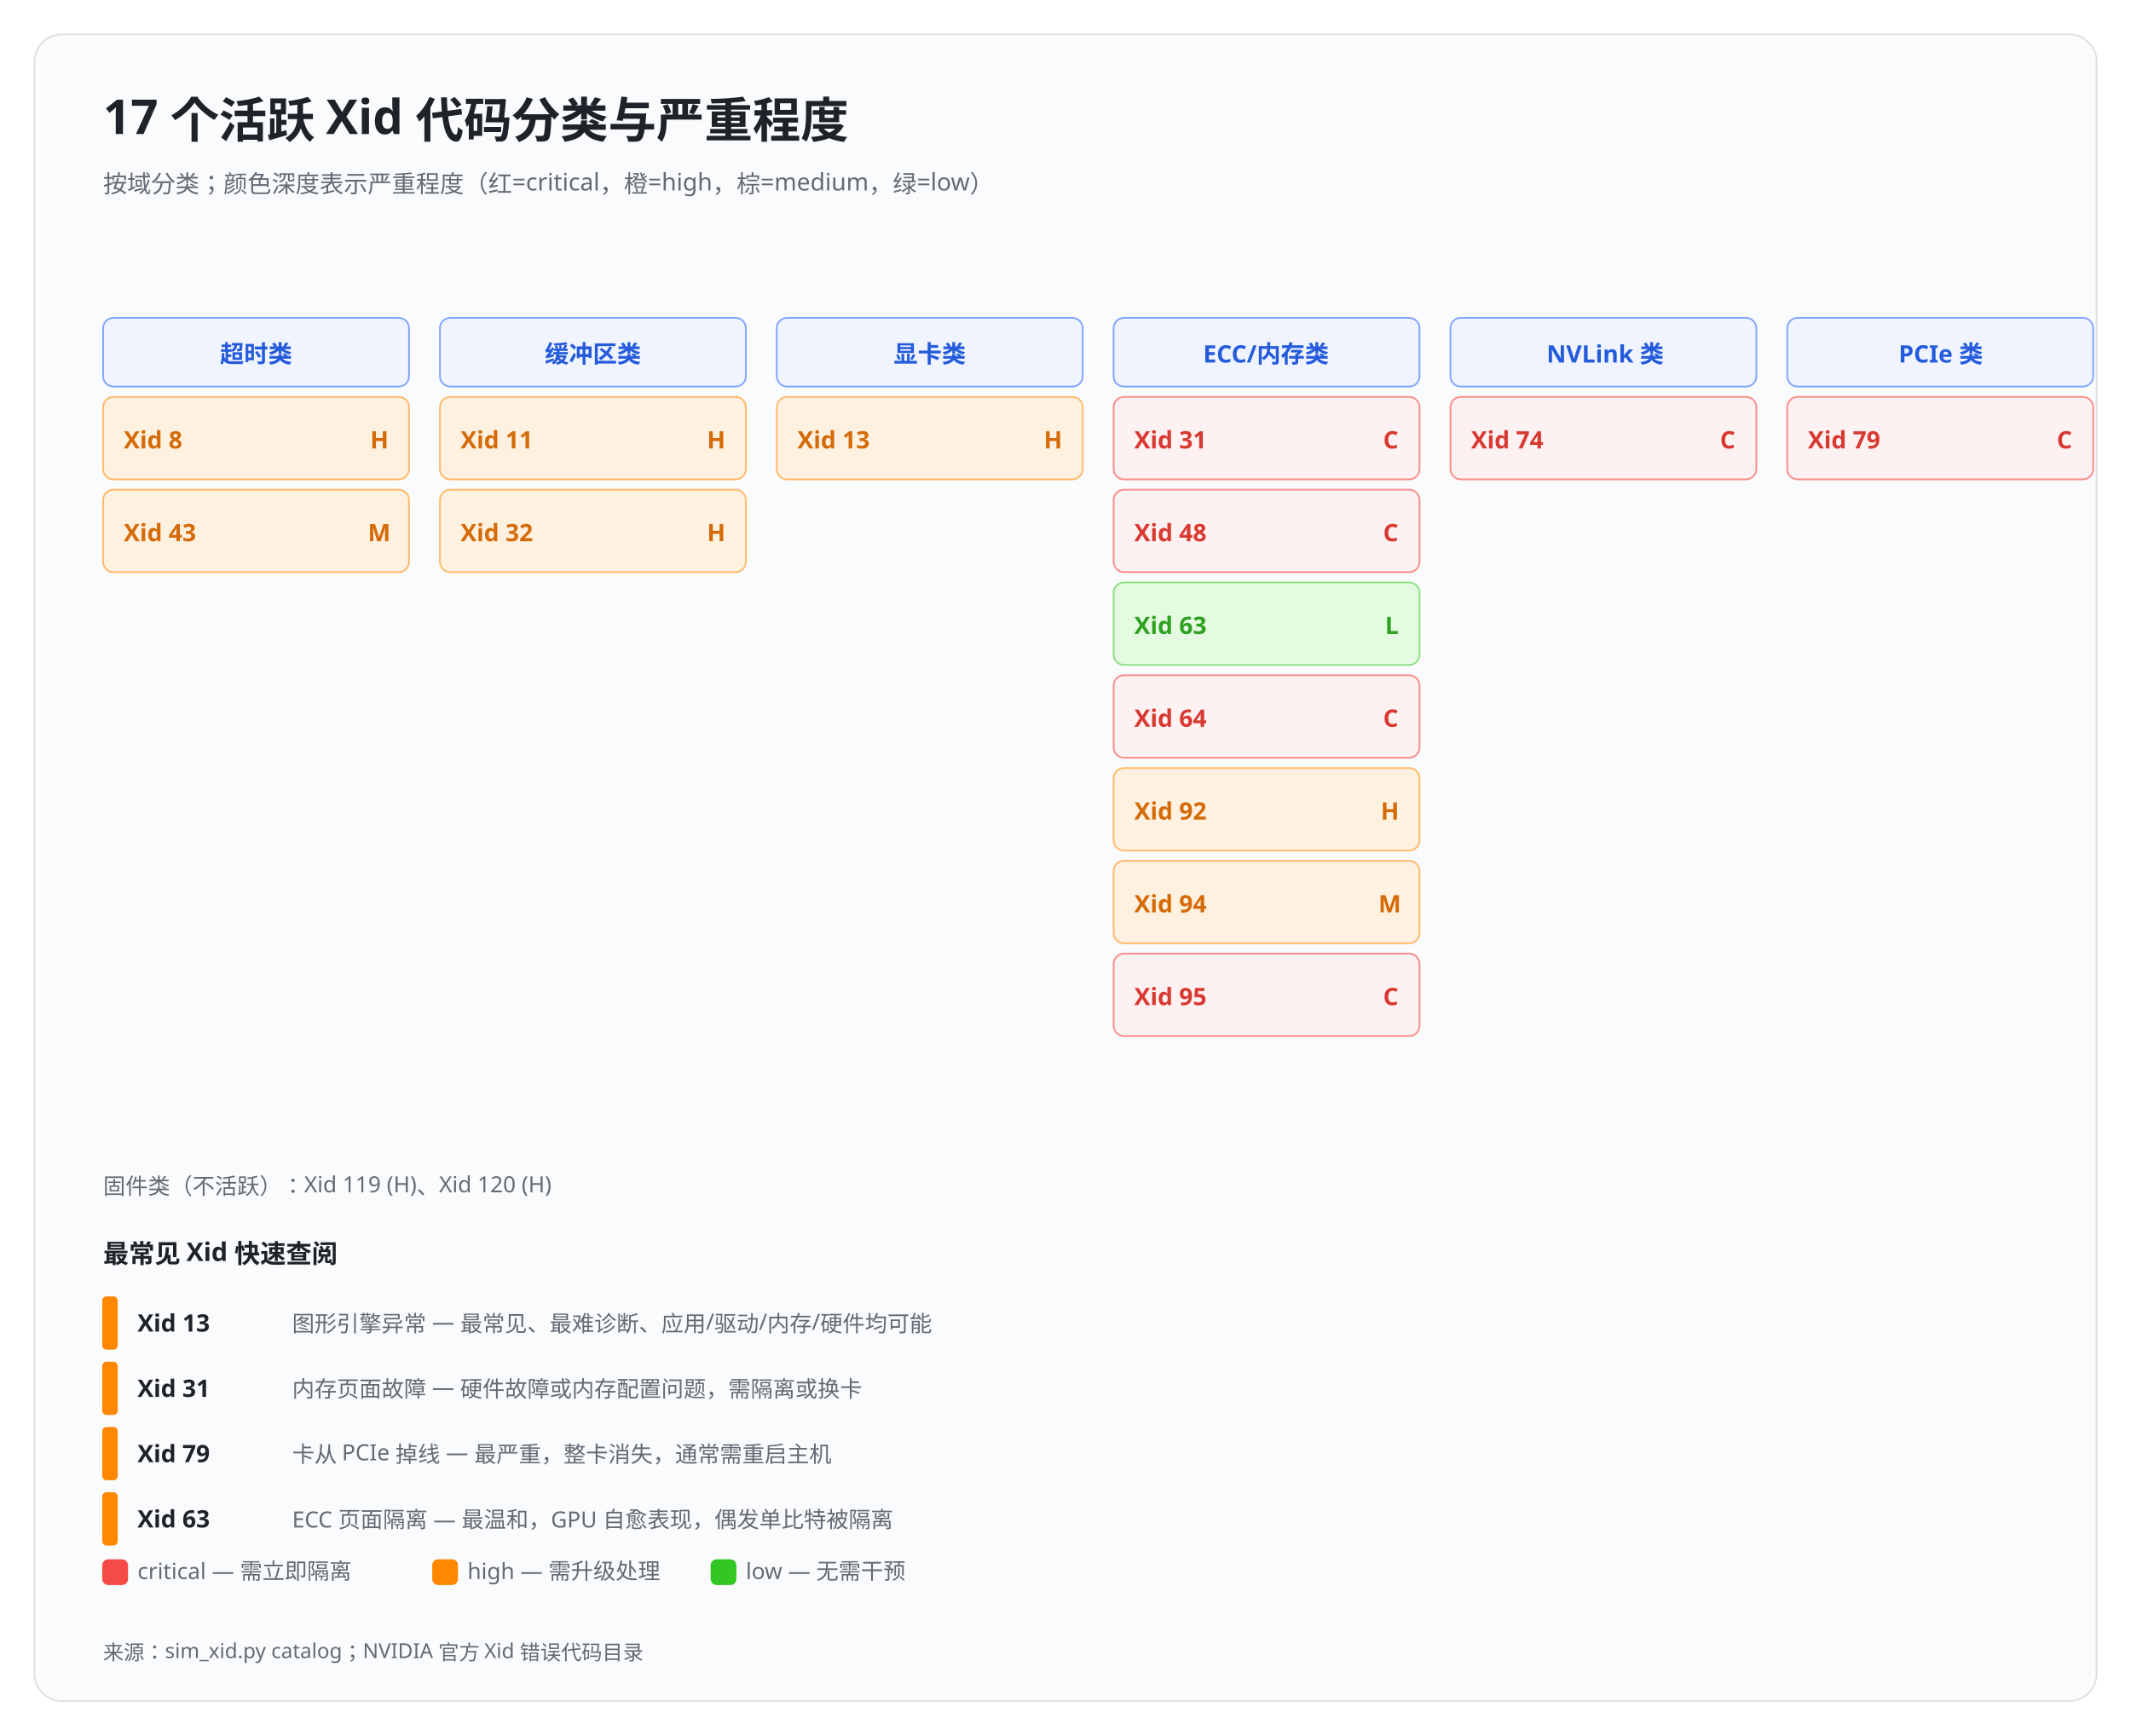
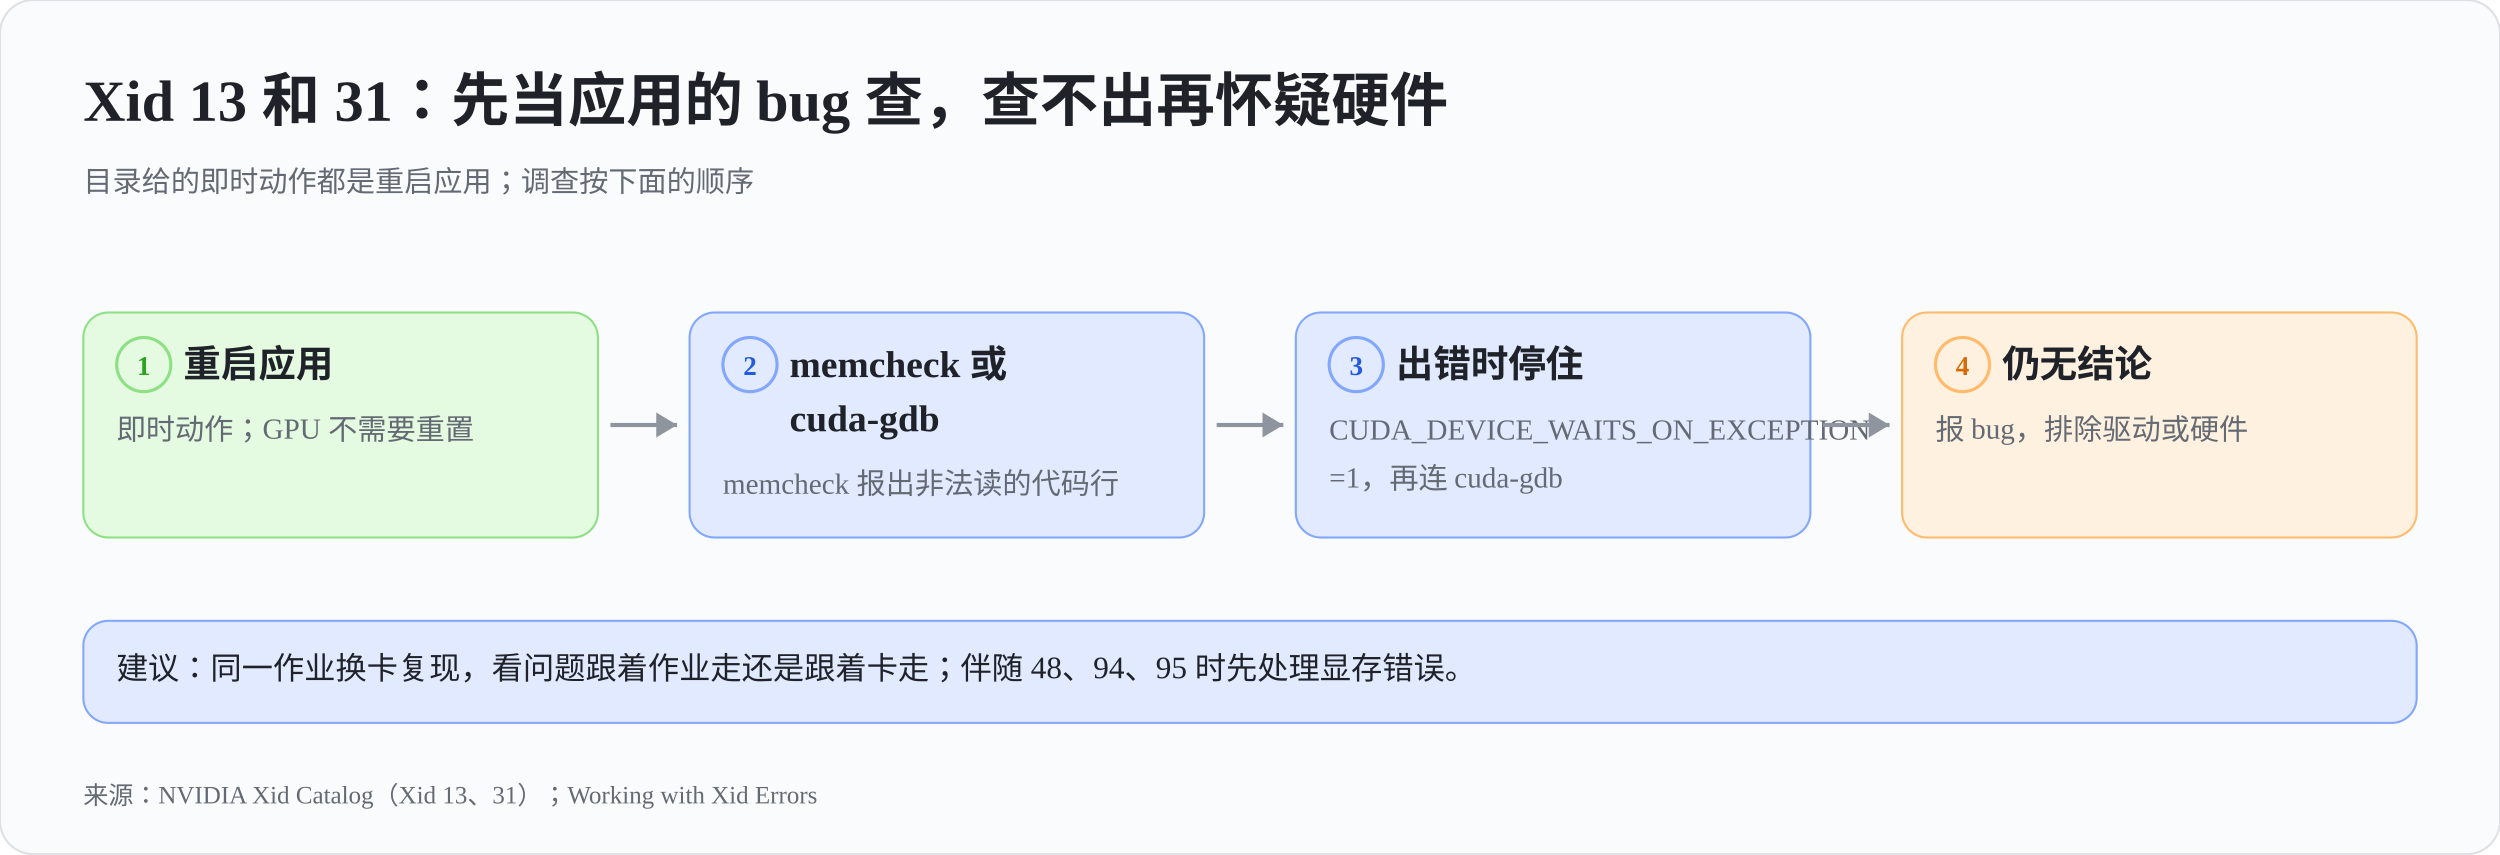
- <svg xmlns="http://www.w3.org/2000/svg" width="1240" height="1010" viewBox="-20 -20 1240 1010">
-   <g id="o2:1" transform="translate(0, 0)">
-     <rect x="0" y="0" width="1200" height="970" fill="#fafbfd" stroke="#dee0e3" stroke-width="1" rx="16" ry="16" />
-   </g>
-   <g id="a2:1" transform="translate(40, 25.058)">
-     <text font-size="28" font-family="Noto Sans SC, 'PingFang SC', 'Hiragino Sans GB', 'Microsoft YaHei', sans-serif" font-weight="bold" fill="#1f2329" text-anchor="start" dominant-baseline="alphabetic" x="0">
-       <tspan x="0" y="32.942">
-         <tspan x="0" text-anchor="start">17 个活跃 Xid 代码分类与严重程度</tspan>
-       </tspan>
-     </text>
-   </g>
-   <g id="a2:2" transform="translate(40, 75.529)">
-     <text font-size="14" font-family="Noto Sans SC, 'PingFang SC', 'Hiragino Sans GB', 'Microsoft YaHei', sans-serif" font-weight="normal" fill="#646a73" text-anchor="start" dominant-baseline="alphabetic" x="0">
-       <tspan x="0" y="16.471">
-         <tspan x="0" text-anchor="start">按域分类；颜色深度表示严重程度（红=critical，橙=high，棕=medium，绿=low）</tspan>
-       </tspan>
-     </text>
-   </g>
-   <g id="o2:2" transform="translate(40, 165)">
-     <rect x="0" y="0" width="178" height="40" fill="#f0f4ff" stroke="#82a7fc" stroke-width="1" rx="6" ry="6" />
-   </g>
-   <g id="a2:3" transform="translate(101, 174.529)">
-     <text font-size="14" font-family="Noto Sans SC, 'PingFang SC', 'Hiragino Sans GB', 'Microsoft YaHei', sans-serif" font-weight="bold" fill="#245bdb" text-anchor="middle" dominant-baseline="alphabetic" x="28">
-       <tspan x="28" y="16.471">
-         <tspan x="7" text-anchor="start">超时类</tspan>
-       </tspan>
-     </text>
-   </g>
-   <g id="o2:3" transform="translate(40, 211)">
-     <rect x="0" y="0" width="178" height="48" fill="#fff1e0" stroke="#ffba6b" stroke-width="1" rx="6" ry="6" />
-   </g>
-   <g id="a2:4" transform="translate(52, 224.529)">
-     <text font-size="14" font-family="Noto Sans SC, 'PingFang SC', 'Hiragino Sans GB', 'Microsoft YaHei', sans-serif" font-weight="bold" fill="#d46b08" text-anchor="start" dominant-baseline="alphabetic" x="0">
-       <tspan x="0" y="16.471">
-         <tspan x="0" text-anchor="start">Xid 8</tspan>
-       </tspan>
-     </text>
-   </g>
-   <g id="a2:5" transform="translate(189, 224.529)">
-     <text font-size="14" font-family="Noto Sans SC, 'PingFang SC', 'Hiragino Sans GB', 'Microsoft YaHei', sans-serif" font-weight="bold" fill="#d46b08" text-anchor="end" dominant-baseline="alphabetic" x="17">
-       <tspan x="17" y="16.471">
-         <tspan x="6.4" text-anchor="start">H</tspan>
-       </tspan>
-     </text>
-   </g>
-   <g id="o2:4" transform="translate(40, 265)">
-     <rect x="0" y="0" width="178" height="48" fill="#fff1e0" stroke="#ffba6b" stroke-width="1" rx="6" ry="6" />
-   </g>
-   <g id="a2:6" transform="translate(52, 278.529)">
-     <text font-size="14" font-family="Noto Sans SC, 'PingFang SC', 'Hiragino Sans GB', 'Microsoft YaHei', sans-serif" font-weight="bold" fill="#d46b08" text-anchor="start" dominant-baseline="alphabetic" x="0">
-       <tspan x="0" y="16.471">
-         <tspan x="0" text-anchor="start">Xid 43</tspan>
-       </tspan>
-     </text>
-   </g>
-   <g id="a2:7" transform="translate(187, 278.529)">
-     <text font-size="14" font-family="Noto Sans SC, 'PingFang SC', 'Hiragino Sans GB', 'Microsoft YaHei', sans-serif" font-weight="bold" fill="#d46b08" text-anchor="end" dominant-baseline="alphabetic" x="19">
-       <tspan x="19" y="16.471">
-         <tspan x="7.06" text-anchor="start">M</tspan>
-       </tspan>
-     </text>
-   </g>
-   <g id="o2:5" transform="translate(236, 165)">
-     <rect x="0" y="0" width="178" height="40" fill="#f0f4ff" stroke="#82a7fc" stroke-width="1" rx="6" ry="6" />
-   </g>
-   <g id="a2:8" transform="translate(288.5, 174.529)">
-     <text font-size="14" font-family="Noto Sans SC, 'PingFang SC', 'Hiragino Sans GB', 'Microsoft YaHei', sans-serif" font-weight="bold" fill="#245bdb" text-anchor="middle" dominant-baseline="alphabetic" x="36.5">
-       <tspan x="36.5" y="16.471">
-         <tspan x="8.5" text-anchor="start">缓冲区类</tspan>
-       </tspan>
-     </text>
-   </g>
-   <g id="o2:6" transform="translate(236, 211)">
-     <rect x="0" y="0" width="178" height="48" fill="#fff1e0" stroke="#ffba6b" stroke-width="1" rx="6" ry="6" />
-   </g>
-   <g id="a2:9" transform="translate(248, 224.529)">
-     <text font-size="14" font-family="Noto Sans SC, 'PingFang SC', 'Hiragino Sans GB', 'Microsoft YaHei', sans-serif" font-weight="bold" fill="#d46b08" text-anchor="start" dominant-baseline="alphabetic" x="0">
-       <tspan x="0" y="16.471">
-         <tspan x="0" text-anchor="start">Xid 11</tspan>
-       </tspan>
-     </text>
-   </g>
-   <g id="a2:10" transform="translate(385, 224.529)">
-     <text font-size="14" font-family="Noto Sans SC, 'PingFang SC', 'Hiragino Sans GB', 'Microsoft YaHei', sans-serif" font-weight="bold" fill="#d46b08" text-anchor="end" dominant-baseline="alphabetic" x="17">
-       <tspan x="17" y="16.471">
-         <tspan x="6.4" text-anchor="start">H</tspan>
-       </tspan>
-     </text>
-   </g>
-   <g id="o2:7" transform="translate(236, 265)">
-     <rect x="0" y="0" width="178" height="48" fill="#fff1e0" stroke="#ffba6b" stroke-width="1" rx="6" ry="6" />
-   </g>
-   <g id="a2:11" transform="translate(248, 278.529)">
-     <text font-size="14" font-family="Noto Sans SC, 'PingFang SC', 'Hiragino Sans GB', 'Microsoft YaHei', sans-serif" font-weight="bold" fill="#d46b08" text-anchor="start" dominant-baseline="alphabetic" x="0">
-       <tspan x="0" y="16.471">
-         <tspan x="0" text-anchor="start">Xid 32</tspan>
-       </tspan>
-     </text>
-   </g>
-   <g id="a2:12" transform="translate(385, 278.529)">
-     <text font-size="14" font-family="Noto Sans SC, 'PingFang SC', 'Hiragino Sans GB', 'Microsoft YaHei', sans-serif" font-weight="bold" fill="#d46b08" text-anchor="end" dominant-baseline="alphabetic" x="17">
-       <tspan x="17" y="16.471">
-         <tspan x="6.4" text-anchor="start">H</tspan>
-       </tspan>
-     </text>
-   </g>
-   <g id="o2:8" transform="translate(432, 165)">
-     <rect x="0" y="0" width="178" height="40" fill="#f0f4ff" stroke="#82a7fc" stroke-width="1" rx="6" ry="6" />
-   </g>
-   <g id="a2:13" transform="translate(493, 174.529)">
-     <text font-size="14" font-family="Noto Sans SC, 'PingFang SC', 'Hiragino Sans GB', 'Microsoft YaHei', sans-serif" font-weight="bold" fill="#245bdb" text-anchor="middle" dominant-baseline="alphabetic" x="28">
-       <tspan x="28" y="16.471">
-         <tspan x="7" text-anchor="start">显卡类</tspan>
-       </tspan>
-     </text>
-   </g>
-   <g id="o2:9" transform="translate(432, 211)">
-     <rect x="0" y="0" width="178" height="48" fill="#fff1e0" stroke="#ffba6b" stroke-width="1" rx="6" ry="6" />
-   </g>
-   <g id="a2:14" transform="translate(444, 224.529)">
-     <text font-size="14" font-family="Noto Sans SC, 'PingFang SC', 'Hiragino Sans GB', 'Microsoft YaHei', sans-serif" font-weight="bold" fill="#d46b08" text-anchor="start" dominant-baseline="alphabetic" x="0">
-       <tspan x="0" y="16.471">
-         <tspan x="0" text-anchor="start">Xid 13</tspan>
-       </tspan>
-     </text>
-   </g>
-   <g id="a2:15" transform="translate(581, 224.529)">
-     <text font-size="14" font-family="Noto Sans SC, 'PingFang SC', 'Hiragino Sans GB', 'Microsoft YaHei', sans-serif" font-weight="bold" fill="#d46b08" text-anchor="end" dominant-baseline="alphabetic" x="17">
-       <tspan x="17" y="16.471">
-         <tspan x="6.4" text-anchor="start">H</tspan>
-       </tspan>
-     </text>
-   </g>
-   <g id="o2:10" transform="translate(628, 165)">
-     <rect x="0" y="0" width="178" height="40" fill="#f0f4ff" stroke="#82a7fc" stroke-width="1" rx="6" ry="6" />
-   </g>
-   <g id="a2:16" transform="translate(669, 174.529)">
-     <text font-size="14" font-family="Noto Sans SC, 'PingFang SC', 'Hiragino Sans GB', 'Microsoft YaHei', sans-serif" font-weight="bold" fill="#245bdb" text-anchor="middle" dominant-baseline="alphabetic" x="48">
-       <tspan x="48" y="16.471">
-         <tspan x="11.075" text-anchor="start">ECC/内存类</tspan>
-       </tspan>
-     </text>
-   </g>
-   <g id="o2:11" transform="translate(628, 211)">
-     <rect x="0" y="0" width="178" height="48" fill="#fef1f1" stroke="#f98e8b" stroke-width="1" rx="6" ry="6" />
-   </g>
-   <g id="a2:17" transform="translate(640, 224.529)">
-     <text font-size="14" font-family="Noto Sans SC, 'PingFang SC', 'Hiragino Sans GB', 'Microsoft YaHei', sans-serif" font-weight="bold" fill="#d83931" text-anchor="start" dominant-baseline="alphabetic" x="0">
-       <tspan x="0" y="16.471">
-         <tspan x="0" text-anchor="start">Xid 31</tspan>
-       </tspan>
-     </text>
-   </g>
-   <g id="a2:18" transform="translate(777, 224.529)">
-     <text font-size="14" font-family="Noto Sans SC, 'PingFang SC', 'Hiragino Sans GB', 'Microsoft YaHei', sans-serif" font-weight="bold" fill="#d83931" text-anchor="end" dominant-baseline="alphabetic" x="17">
-       <tspan x="17" y="16.471">
-         <tspan x="7.82" text-anchor="start">C</tspan>
-       </tspan>
-     </text>
-   </g>
-   <g id="o2:12" transform="translate(628, 265)">
-     <rect x="0" y="0" width="178" height="48" fill="#fef1f1" stroke="#f98e8b" stroke-width="1" rx="6" ry="6" />
-   </g>
-   <g id="a2:19" transform="translate(640, 278.529)">
-     <text font-size="14" font-family="Noto Sans SC, 'PingFang SC', 'Hiragino Sans GB', 'Microsoft YaHei', sans-serif" font-weight="bold" fill="#d83931" text-anchor="start" dominant-baseline="alphabetic" x="0">
-       <tspan x="0" y="16.471">
-         <tspan x="0" text-anchor="start">Xid 48</tspan>
-       </tspan>
-     </text>
-   </g>
-   <g id="a2:20" transform="translate(777, 278.529)">
-     <text font-size="14" font-family="Noto Sans SC, 'PingFang SC', 'Hiragino Sans GB', 'Microsoft YaHei', sans-serif" font-weight="bold" fill="#d83931" text-anchor="end" dominant-baseline="alphabetic" x="17">
-       <tspan x="17" y="16.471">
-         <tspan x="7.82" text-anchor="start">C</tspan>
-       </tspan>
-     </text>
-   </g>
-   <g id="o2:13" transform="translate(628, 319)">
-     <rect x="0" y="0" width="178" height="48" fill="#e4fae1" stroke="#8ee085" stroke-width="1" rx="6" ry="6" />
-   </g>
-   <g id="a2:21" transform="translate(640, 332.529)">
-     <text font-size="14" font-family="Noto Sans SC, 'PingFang SC', 'Hiragino Sans GB', 'Microsoft YaHei', sans-serif" font-weight="bold" fill="#2ea121" text-anchor="start" dominant-baseline="alphabetic" x="0">
-       <tspan x="0" y="16.471">
-         <tspan x="0" text-anchor="start">Xid 63</tspan>
-       </tspan>
-     </text>
-   </g>
-   <g id="a2:22" transform="translate(780, 332.529)">
-     <text font-size="14" font-family="Noto Sans SC, 'PingFang SC', 'Hiragino Sans GB', 'Microsoft YaHei', sans-serif" font-weight="bold" fill="#2ea121" text-anchor="end" dominant-baseline="alphabetic" x="14">
-       <tspan x="14" y="16.471">
-         <tspan x="5.91" text-anchor="start">L</tspan>
-       </tspan>
-     </text>
-   </g>
-   <g id="o2:14" transform="translate(628, 373)">
-     <rect x="0" y="0" width="178" height="48" fill="#fef1f1" stroke="#f98e8b" stroke-width="1" rx="6" ry="6" />
-   </g>
-   <g id="a2:23" transform="translate(640, 386.529)">
-     <text font-size="14" font-family="Noto Sans SC, 'PingFang SC', 'Hiragino Sans GB', 'Microsoft YaHei', sans-serif" font-weight="bold" fill="#d83931" text-anchor="start" dominant-baseline="alphabetic" x="0">
-       <tspan x="0" y="16.471">
-         <tspan x="0" text-anchor="start">Xid 64</tspan>
-       </tspan>
-     </text>
-   </g>
-   <g id="a2:24" transform="translate(777, 386.529)">
-     <text font-size="14" font-family="Noto Sans SC, 'PingFang SC', 'Hiragino Sans GB', 'Microsoft YaHei', sans-serif" font-weight="bold" fill="#d83931" text-anchor="end" dominant-baseline="alphabetic" x="17">
-       <tspan x="17" y="16.471">
-         <tspan x="7.82" text-anchor="start">C</tspan>
-       </tspan>
-     </text>
-   </g>
-   <g id="o2:15" transform="translate(628, 427)">
-     <rect x="0" y="0" width="178" height="48" fill="#fff1e0" stroke="#ffba6b" stroke-width="1" rx="6" ry="6" />
-   </g>
-   <g id="a2:25" transform="translate(640, 440.529)">
-     <text font-size="14" font-family="Noto Sans SC, 'PingFang SC', 'Hiragino Sans GB', 'Microsoft YaHei', sans-serif" font-weight="bold" fill="#d46b08" text-anchor="start" dominant-baseline="alphabetic" x="0">
-       <tspan x="0" y="16.471">
-         <tspan x="0" text-anchor="start">Xid 92</tspan>
-       </tspan>
-     </text>
-   </g>
-   <g id="a2:26" transform="translate(777, 440.529)">
-     <text font-size="14" font-family="Noto Sans SC, 'PingFang SC', 'Hiragino Sans GB', 'Microsoft YaHei', sans-serif" font-weight="bold" fill="#d46b08" text-anchor="end" dominant-baseline="alphabetic" x="17">
-       <tspan x="17" y="16.471">
-         <tspan x="6.4" text-anchor="start">H</tspan>
-       </tspan>
-     </text>
-   </g>
-   <g id="o2:16" transform="translate(628, 481)">
-     <rect x="0" y="0" width="178" height="48" fill="#fff1e0" stroke="#ffba6b" stroke-width="1" rx="6" ry="6" />
-   </g>
-   <g id="a2:27" transform="translate(640, 494.529)">
-     <text font-size="14" font-family="Noto Sans SC, 'PingFang SC', 'Hiragino Sans GB', 'Microsoft YaHei', sans-serif" font-weight="bold" fill="#d46b08" text-anchor="start" dominant-baseline="alphabetic" x="0">
-       <tspan x="0" y="16.471">
-         <tspan x="0" text-anchor="start">Xid 94</tspan>
-       </tspan>
-     </text>
-   </g>
-   <g id="a2:28" transform="translate(775, 494.529)">
-     <text font-size="14" font-family="Noto Sans SC, 'PingFang SC', 'Hiragino Sans GB', 'Microsoft YaHei', sans-serif" font-weight="bold" fill="#d46b08" text-anchor="end" dominant-baseline="alphabetic" x="19">
-       <tspan x="19" y="16.471">
-         <tspan x="7.06" text-anchor="start">M</tspan>
-       </tspan>
-     </text>
-   </g>
-   <g id="o2:17" transform="translate(628, 535)">
-     <rect x="0" y="0" width="178" height="48" fill="#fef1f1" stroke="#f98e8b" stroke-width="1" rx="6" ry="6" />
-   </g>
-   <g id="a2:29" transform="translate(640, 548.529)">
-     <text font-size="14" font-family="Noto Sans SC, 'PingFang SC', 'Hiragino Sans GB', 'Microsoft YaHei', sans-serif" font-weight="bold" fill="#d83931" text-anchor="start" dominant-baseline="alphabetic" x="0">
-       <tspan x="0" y="16.471">
-         <tspan x="0" text-anchor="start">Xid 95</tspan>
-       </tspan>
-     </text>
-   </g>
-   <g id="a2:30" transform="translate(777, 548.529)">
-     <text font-size="14" font-family="Noto Sans SC, 'PingFang SC', 'Hiragino Sans GB', 'Microsoft YaHei', sans-serif" font-weight="bold" fill="#d83931" text-anchor="end" dominant-baseline="alphabetic" x="17">
-       <tspan x="17" y="16.471">
-         <tspan x="7.82" text-anchor="start">C</tspan>
-       </tspan>
-     </text>
-   </g>
-   <g id="o2:18" transform="translate(824, 165)">
-     <rect x="0" y="0" width="178" height="40" fill="#f0f4ff" stroke="#82a7fc" stroke-width="1" rx="6" ry="6" />
-   </g>
-   <g id="a2:31" transform="translate(872, 174.529)">
-     <text font-size="14" font-family="Noto Sans SC, 'PingFang SC', 'Hiragino Sans GB', 'Microsoft YaHei', sans-serif" font-weight="bold" fill="#245bdb" text-anchor="middle" dominant-baseline="alphabetic" x="41">
-       <tspan x="41" y="16.471">
-         <tspan x="7.945" text-anchor="start">NVLink 类</tspan>
-       </tspan>
-     </text>
-   </g>
-   <g id="o2:19" transform="translate(824, 211)">
-     <rect x="0" y="0" width="178" height="48" fill="#fef1f1" stroke="#f98e8b" stroke-width="1" rx="6" ry="6" />
-   </g>
-   <g id="a2:32" transform="translate(836, 224.529)">
-     <text font-size="14" font-family="Noto Sans SC, 'PingFang SC', 'Hiragino Sans GB', 'Microsoft YaHei', sans-serif" font-weight="bold" fill="#d83931" text-anchor="start" dominant-baseline="alphabetic" x="0">
-       <tspan x="0" y="16.471">
-         <tspan x="0" text-anchor="start">Xid 74</tspan>
-       </tspan>
-     </text>
-   </g>
-   <g id="a2:33" transform="translate(973, 224.529)">
-     <text font-size="14" font-family="Noto Sans SC, 'PingFang SC', 'Hiragino Sans GB', 'Microsoft YaHei', sans-serif" font-weight="bold" fill="#d83931" text-anchor="end" dominant-baseline="alphabetic" x="17">
-       <tspan x="17" y="16.471">
-         <tspan x="7.82" text-anchor="start">C</tspan>
-       </tspan>
-     </text>
-   </g>
-   <g id="o2:20" transform="translate(1020, 165)">
-     <rect x="0" y="0" width="178" height="40" fill="#f0f4ff" stroke="#82a7fc" stroke-width="1" rx="6" ry="6" />
-   </g>
-   <g id="a2:34" transform="translate(1076, 174.529)">
-     <text font-size="14" font-family="Noto Sans SC, 'PingFang SC', 'Hiragino Sans GB', 'Microsoft YaHei', sans-serif" font-weight="bold" fill="#245bdb" text-anchor="middle" dominant-baseline="alphabetic" x="33">
-       <tspan x="33" y="16.471">
-         <tspan x="8.775" text-anchor="start">PCIe 类</tspan>
-       </tspan>
-     </text>
-   </g>
-   <g id="o2:21" transform="translate(1020, 211)">
-     <rect x="0" y="0" width="178" height="48" fill="#fef1f1" stroke="#f98e8b" stroke-width="1" rx="6" ry="6" />
-   </g>
-   <g id="a2:35" transform="translate(1032, 224.529)">
-     <text font-size="14" font-family="Noto Sans SC, 'PingFang SC', 'Hiragino Sans GB', 'Microsoft YaHei', sans-serif" font-weight="bold" fill="#d83931" text-anchor="start" dominant-baseline="alphabetic" x="0">
-       <tspan x="0" y="16.471">
-         <tspan x="0" text-anchor="start">Xid 79</tspan>
-       </tspan>
-     </text>
-   </g>
-   <g id="a2:36" transform="translate(1169, 224.529)">
-     <text font-size="14" font-family="Noto Sans SC, 'PingFang SC', 'Hiragino Sans GB', 'Microsoft YaHei', sans-serif" font-weight="bold" fill="#d83931" text-anchor="end" dominant-baseline="alphabetic" x="17">
-       <tspan x="17" y="16.471">
-         <tspan x="7.82" text-anchor="start">C</tspan>
-       </tspan>
-     </text>
-   </g>
-   <g id="a2:37" transform="translate(40, 659.7055)">
-     <text font-size="13" font-family="Noto Sans SC, 'PingFang SC', 'Hiragino Sans GB', 'Microsoft YaHei', sans-serif" font-weight="normal" fill="#646a73" text-anchor="start" dominant-baseline="alphabetic" x="0">
-       <tspan x="0" y="15.295">
-         <tspan x="0" text-anchor="start">固件类（不活跃）：Xid 119 (H)、Xid 120 (H)</tspan>
-       </tspan>
-     </text>
-   </g>
-   <g id="a2:38" transform="translate(40, 697.3525)">
-     <text font-size="15" font-family="Noto Sans SC, 'PingFang SC', 'Hiragino Sans GB', 'Microsoft YaHei', sans-serif" font-weight="bold" fill="#1f2329" text-anchor="start" dominant-baseline="alphabetic" x="0">
-       <tspan x="0" y="17.648">
-         <tspan x="0" text-anchor="start">最常见 Xid 快速查阅</tspan>
-       </tspan>
-     </text>
-   </g>
-   <g id="o2:22" transform="translate(40, 735)">
-     <rect x="0" y="0" width="8" height="30" fill="#ff8800" stroke="#ff8800" stroke-width="1" rx="2" ry="2" />
-   </g>
-   <g id="a2:39" transform="translate(60, 738.529)">
-     <text font-size="14" font-family="Noto Sans SC, 'PingFang SC', 'Hiragino Sans GB', 'Microsoft YaHei', sans-serif" font-weight="bold" fill="#1f2329" text-anchor="start" dominant-baseline="alphabetic" x="0">
-       <tspan x="0" y="16.471">
-         <tspan x="0" text-anchor="start">Xid 13</tspan>
-       </tspan>
-     </text>
-   </g>
-   <g id="a2:40" transform="translate(150, 739.7055)">
-     <text font-size="13" font-family="Noto Sans SC, 'PingFang SC', 'Hiragino Sans GB', 'Microsoft YaHei', sans-serif" font-weight="normal" fill="#646a73" text-anchor="start" dominant-baseline="alphabetic" x="0">
-       <tspan x="0" y="15.295">
-         <tspan x="0" text-anchor="start">图形引擎异常 — 最常见、最难诊断、应用/驱动/内存/硬件均可能</tspan>
-       </tspan>
-     </text>
-   </g>
-   <g id="o2:23" transform="translate(40, 773)">
-     <rect x="0" y="0" width="8" height="30" fill="#ff8800" stroke="#ff8800" stroke-width="1" rx="2" ry="2" />
-   </g>
-   <g id="a2:41" transform="translate(60, 776.529)">
-     <text font-size="14" font-family="Noto Sans SC, 'PingFang SC', 'Hiragino Sans GB', 'Microsoft YaHei', sans-serif" font-weight="bold" fill="#1f2329" text-anchor="start" dominant-baseline="alphabetic" x="0">
-       <tspan x="0" y="16.471">
-         <tspan x="0" text-anchor="start">Xid 31</tspan>
-       </tspan>
-     </text>
-   </g>
-   <g id="a2:42" transform="translate(150, 777.7055)">
-     <text font-size="13" font-family="Noto Sans SC, 'PingFang SC', 'Hiragino Sans GB', 'Microsoft YaHei', sans-serif" font-weight="normal" fill="#646a73" text-anchor="start" dominant-baseline="alphabetic" x="0">
-       <tspan x="0" y="15.295">
-         <tspan x="0" text-anchor="start">内存页面故障 — 硬件故障或内存配置问题，需隔离或换卡</tspan>
-       </tspan>
-     </text>
-   </g>
-   <g id="o2:24" transform="translate(40, 811)">
-     <rect x="0" y="0" width="8" height="30" fill="#ff8800" stroke="#ff8800" stroke-width="1" rx="2" ry="2" />
-   </g>
-   <g id="a2:43" transform="translate(60, 814.529)">
-     <text font-size="14" font-family="Noto Sans SC, 'PingFang SC', 'Hiragino Sans GB', 'Microsoft YaHei', sans-serif" font-weight="bold" fill="#1f2329" text-anchor="start" dominant-baseline="alphabetic" x="0">
-       <tspan x="0" y="16.471">
-         <tspan x="0" text-anchor="start">Xid 79</tspan>
-       </tspan>
-     </text>
-   </g>
-   <g id="a2:44" transform="translate(150, 815.7055)">
-     <text font-size="13" font-family="Noto Sans SC, 'PingFang SC', 'Hiragino Sans GB', 'Microsoft YaHei', sans-serif" font-weight="normal" fill="#646a73" text-anchor="start" dominant-baseline="alphabetic" x="0">
-       <tspan x="0" y="15.295">
-         <tspan x="0" text-anchor="start">卡从 PCIe 掉线 — 最严重，整卡消失，通常需重启主机</tspan>
-       </tspan>
-     </text>
-   </g>
-   <g id="o2:25" transform="translate(40, 849)">
-     <rect x="0" y="0" width="8" height="30" fill="#ff8800" stroke="#ff8800" stroke-width="1" rx="2" ry="2" />
-   </g>
-   <g id="a2:45" transform="translate(60, 852.529)">
-     <text font-size="14" font-family="Noto Sans SC, 'PingFang SC', 'Hiragino Sans GB', 'Microsoft YaHei', sans-serif" font-weight="bold" fill="#1f2329" text-anchor="start" dominant-baseline="alphabetic" x="0">
-       <tspan x="0" y="16.471">
-         <tspan x="0" text-anchor="start">Xid 63</tspan>
-       </tspan>
-     </text>
-   </g>
-   <g id="a2:46" transform="translate(150, 853.7055)">
-     <text font-size="13" font-family="Noto Sans SC, 'PingFang SC', 'Hiragino Sans GB', 'Microsoft YaHei', sans-serif" font-weight="normal" fill="#646a73" text-anchor="start" dominant-baseline="alphabetic" x="0">
-       <tspan x="0" y="15.295">
-         <tspan x="0" text-anchor="start">ECC 页面隔离 — 最温和，GPU 自愈表现，偶发单比特被隔离</tspan>
-       </tspan>
-     </text>
-   </g>
-   <g id="o2:26" transform="translate(40, 888)">
-     <rect x="0" y="0" width="14" height="14" fill="#f54a45" stroke="#f54a45" stroke-width="1" rx="3" ry="3" />
-   </g>
-   <g id="a2:47" transform="translate(60, 883.7055)">
-     <text font-size="13" font-family="Noto Sans SC, 'PingFang SC', 'Hiragino Sans GB', 'Microsoft YaHei', sans-serif" font-weight="normal" fill="#646a73" text-anchor="start" dominant-baseline="alphabetic" x="0">
-       <tspan x="0" y="15.295">
-         <tspan x="0" text-anchor="start">critical — 需立即隔离</tspan>
-       </tspan>
-     </text>
-   </g>
-   <g id="o2:27" transform="translate(232, 888)">
-     <rect x="0" y="0" width="14" height="14" fill="#ff8800" stroke="#ff8800" stroke-width="1" rx="3" ry="3" />
-   </g>
-   <g id="a2:48" transform="translate(252, 883.7055)">
-     <text font-size="13" font-family="Noto Sans SC, 'PingFang SC', 'Hiragino Sans GB', 'Microsoft YaHei', sans-serif" font-weight="normal" fill="#646a73" text-anchor="start" dominant-baseline="alphabetic" x="0">
-       <tspan x="0" y="15.295">
-         <tspan x="0" text-anchor="start">high — 需升级处理</tspan>
-       </tspan>
-     </text>
-   </g>
-   <g id="o2:28" transform="translate(394, 888)">
-     <rect x="0" y="0" width="14" height="14" fill="#34c724" stroke="#34c724" stroke-width="1" rx="3" ry="3" />
-   </g>
-   <g id="a2:49" transform="translate(414, 883.7055)">
-     <text font-size="13" font-family="Noto Sans SC, 'PingFang SC', 'Hiragino Sans GB', 'Microsoft YaHei', sans-serif" font-weight="normal" fill="#646a73" text-anchor="start" dominant-baseline="alphabetic" x="0">
-       <tspan x="0" y="15.295">
-         <tspan x="0" text-anchor="start">low — 无需干预</tspan>
-       </tspan>
-     </text>
-   </g>
-   <g id="a2:50" transform="translate(40, 931.882)">
-     <text font-size="12" font-family="Noto Sans SC, 'PingFang SC', 'Hiragino Sans GB', 'Microsoft YaHei', sans-serif" font-weight="normal" fill="#646a73" text-anchor="start" dominant-baseline="alphabetic" x="0">
-       <tspan x="0" y="14.118">
-         <tspan x="0" text-anchor="start">来源：sim_xid.py catalog；NVIDIA 官方 Xid 错误代码目录</tspan>
-       </tspan>
-     </text>
-   </g>
+ <svg xmlns="http://www.w3.org/2000/svg" viewBox="0 0 1200 410" width="1200" height="410">
+   <rect x="0" y="0" width="1200" height="410" rx="16" fill="#FAFBFD" stroke="#DEE0E3" />
+   <text x="40" y="58" font-size="28" fill="#1F2329" font-weight="bold">Xid 13 和 31：先当应用的 bug 查，查不出再怀疑硬件</text>
+   <text x="40" y="92" font-size="14" fill="#646A73">目录给的即时动作都是重启应用；调查按下面的顺序</text>
+   <rect x="40" y="150" width="247" height="108" rx="12" fill="#E4FAE1" stroke="#8EE085" stroke-width="1" />
+   <circle cx="69" cy="175" r="13" fill="#E4FAE1" stroke="#8EE085" stroke-width="1.5" />
+   <text x="69" y="180" font-size="13" fill="#2EA121" font-weight="bold" text-anchor="middle">1</text>
+   <text x="88" y="181" font-size="18" fill="#1F2329" font-weight="bold">重启应用</text>
+   <text x="56" y="211" font-size="14" fill="#646A73">即时动作；GPU 不需要重置</text>
+   <polyline points="293,204 325,204" fill="none" stroke="#8F959E" stroke-width="2" />
+   <polygon points="315,198 325,204 315,210" fill="#8F959E" />
+   <rect x="331" y="150" width="247" height="108" rx="12" fill="#E1EAFF" stroke="#82A7FC" stroke-width="1" />
+   <circle cx="360" cy="175" r="13" fill="#E1EAFF" stroke="#82A7FC" stroke-width="1.5" />
+   <text x="360" y="180" font-size="13" fill="#245BDB" font-weight="bold" text-anchor="middle">2</text>
+   <text x="379" y="181" font-size="18" fill="#1F2329" font-weight="bold">memcheck 或</text>
+   <text x="379" y="207" font-size="18" fill="#1F2329" font-weight="bold">cuda-gdb</text>
+   <text x="347" y="237" font-size="14" fill="#646A73">memcheck 报出非法读的代码行</text>
+   <polyline points="584,204 616,204" fill="none" stroke="#8F959E" stroke-width="2" />
+   <polygon points="606,198 616,204 606,210" fill="#8F959E" />
+   <rect x="622" y="150" width="247" height="108" rx="12" fill="#E1EAFF" stroke="#82A7FC" stroke-width="1" />
+   <circle cx="651" cy="175" r="13" fill="#E1EAFF" stroke="#82A7FC" stroke-width="1.5" />
+   <text x="651" y="180" font-size="13" fill="#245BDB" font-weight="bold" text-anchor="middle">3</text>
+   <text x="670" y="181" font-size="18" fill="#1F2329" font-weight="bold">出错时停住</text>
+   <text x="638" y="211" font-size="14" fill="#646A73">CUDA_DEVICE_WAITS_ON_EXCEPTION</text>
+   <text x="638" y="234" font-size="14" fill="#646A73">=1，再连 cuda-gdb</text>
+   <polyline points="875,204 907,204" fill="none" stroke="#8F959E" stroke-width="2" />
+   <polygon points="897,198 907,204 897,210" fill="#8F959E" />
+   <rect x="913" y="150" width="247" height="108" rx="12" fill="#FFF1E0" stroke="#FFBA6B" stroke-width="1" />
+   <circle cx="942" cy="175" r="13" fill="#FFF1E0" stroke="#FFBA6B" stroke-width="1.5" />
+   <text x="942" y="180" font-size="13" fill="#D46B08" font-weight="bold" text-anchor="middle">4</text>
+   <text x="961" y="181" font-size="18" fill="#1F2329" font-weight="bold">仍无结论</text>
+   <text x="929" y="211" font-size="14" fill="#646A73">报 bug，排除驱动或硬件</text>
+   <rect x="40" y="298" width="1120" height="49" rx="12" fill="#E1EAFF" stroke="#82A7FC" stroke-width="1" />
+   <text x="56" y="326" font-size="15" fill="#1F2329">建议：同一作业换卡复现，看问题跟着作业走还是跟着卡走；伴随 48、94、95 时先处理显存错误。</text>
+   <text x="40" y="386" font-size="12" fill="#646A73">来源：NVIDIA Xid Catalog（Xid 13、31）；Working with Xid Errors</text>
</svg>
